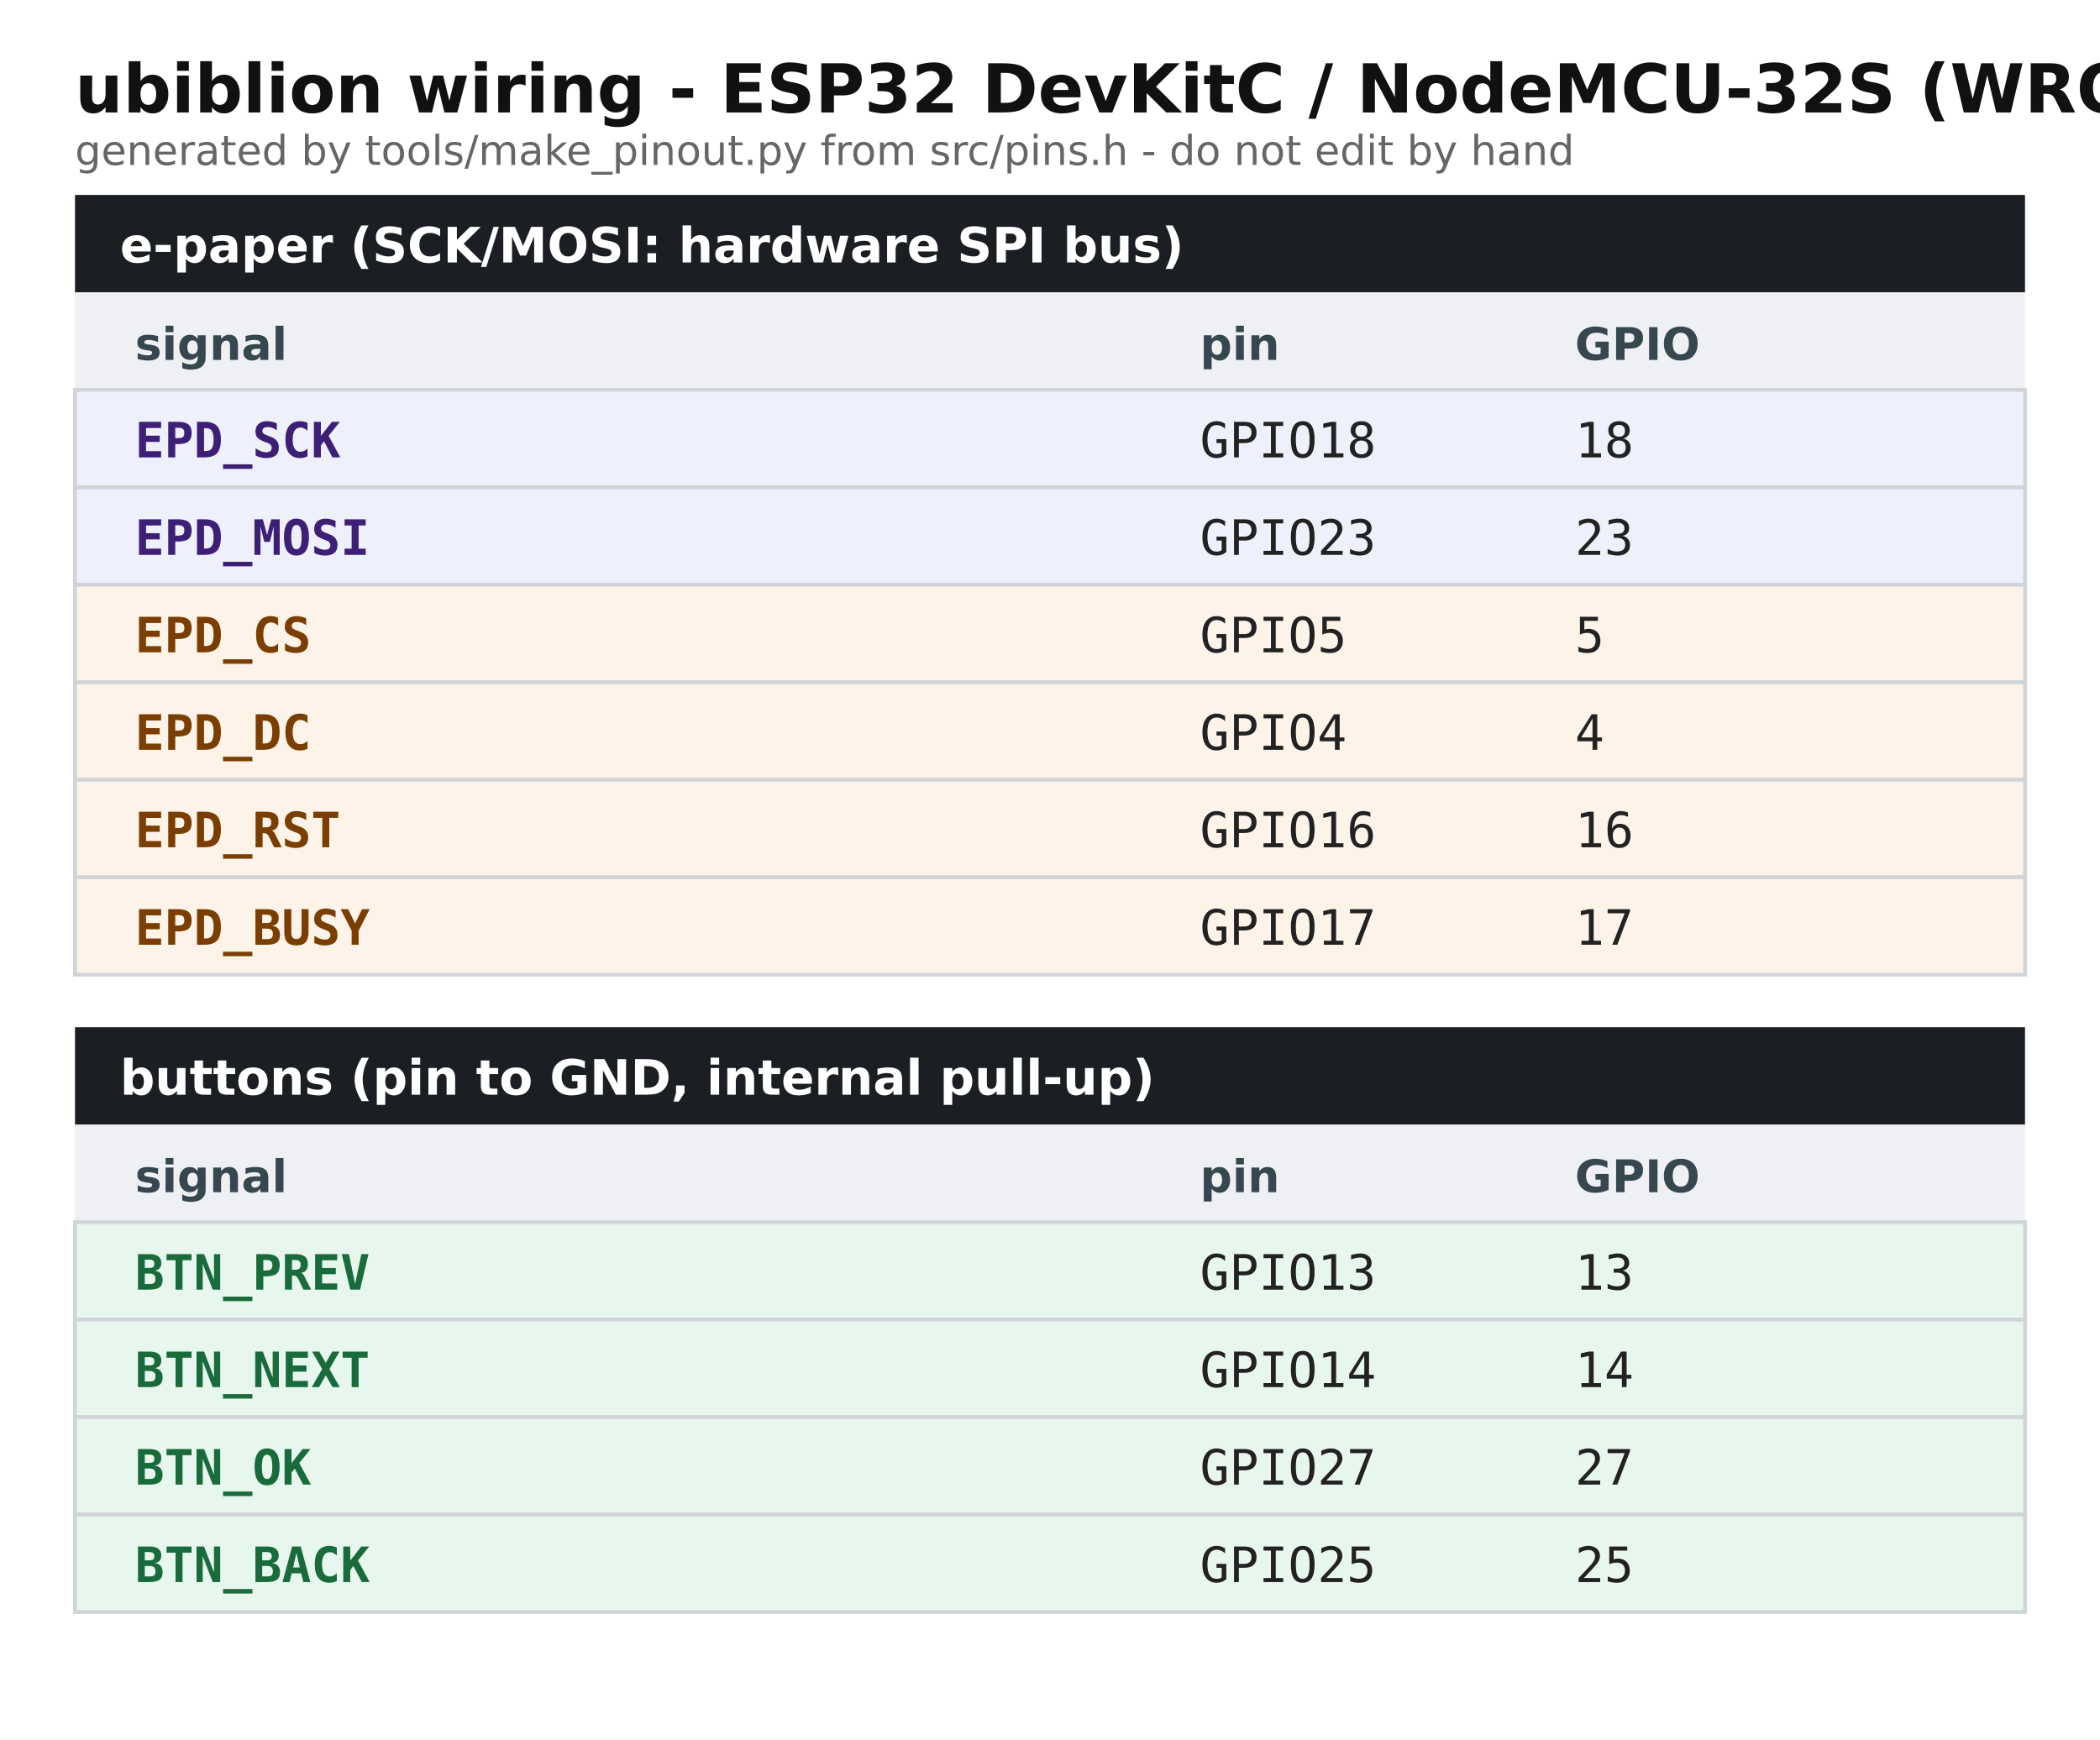
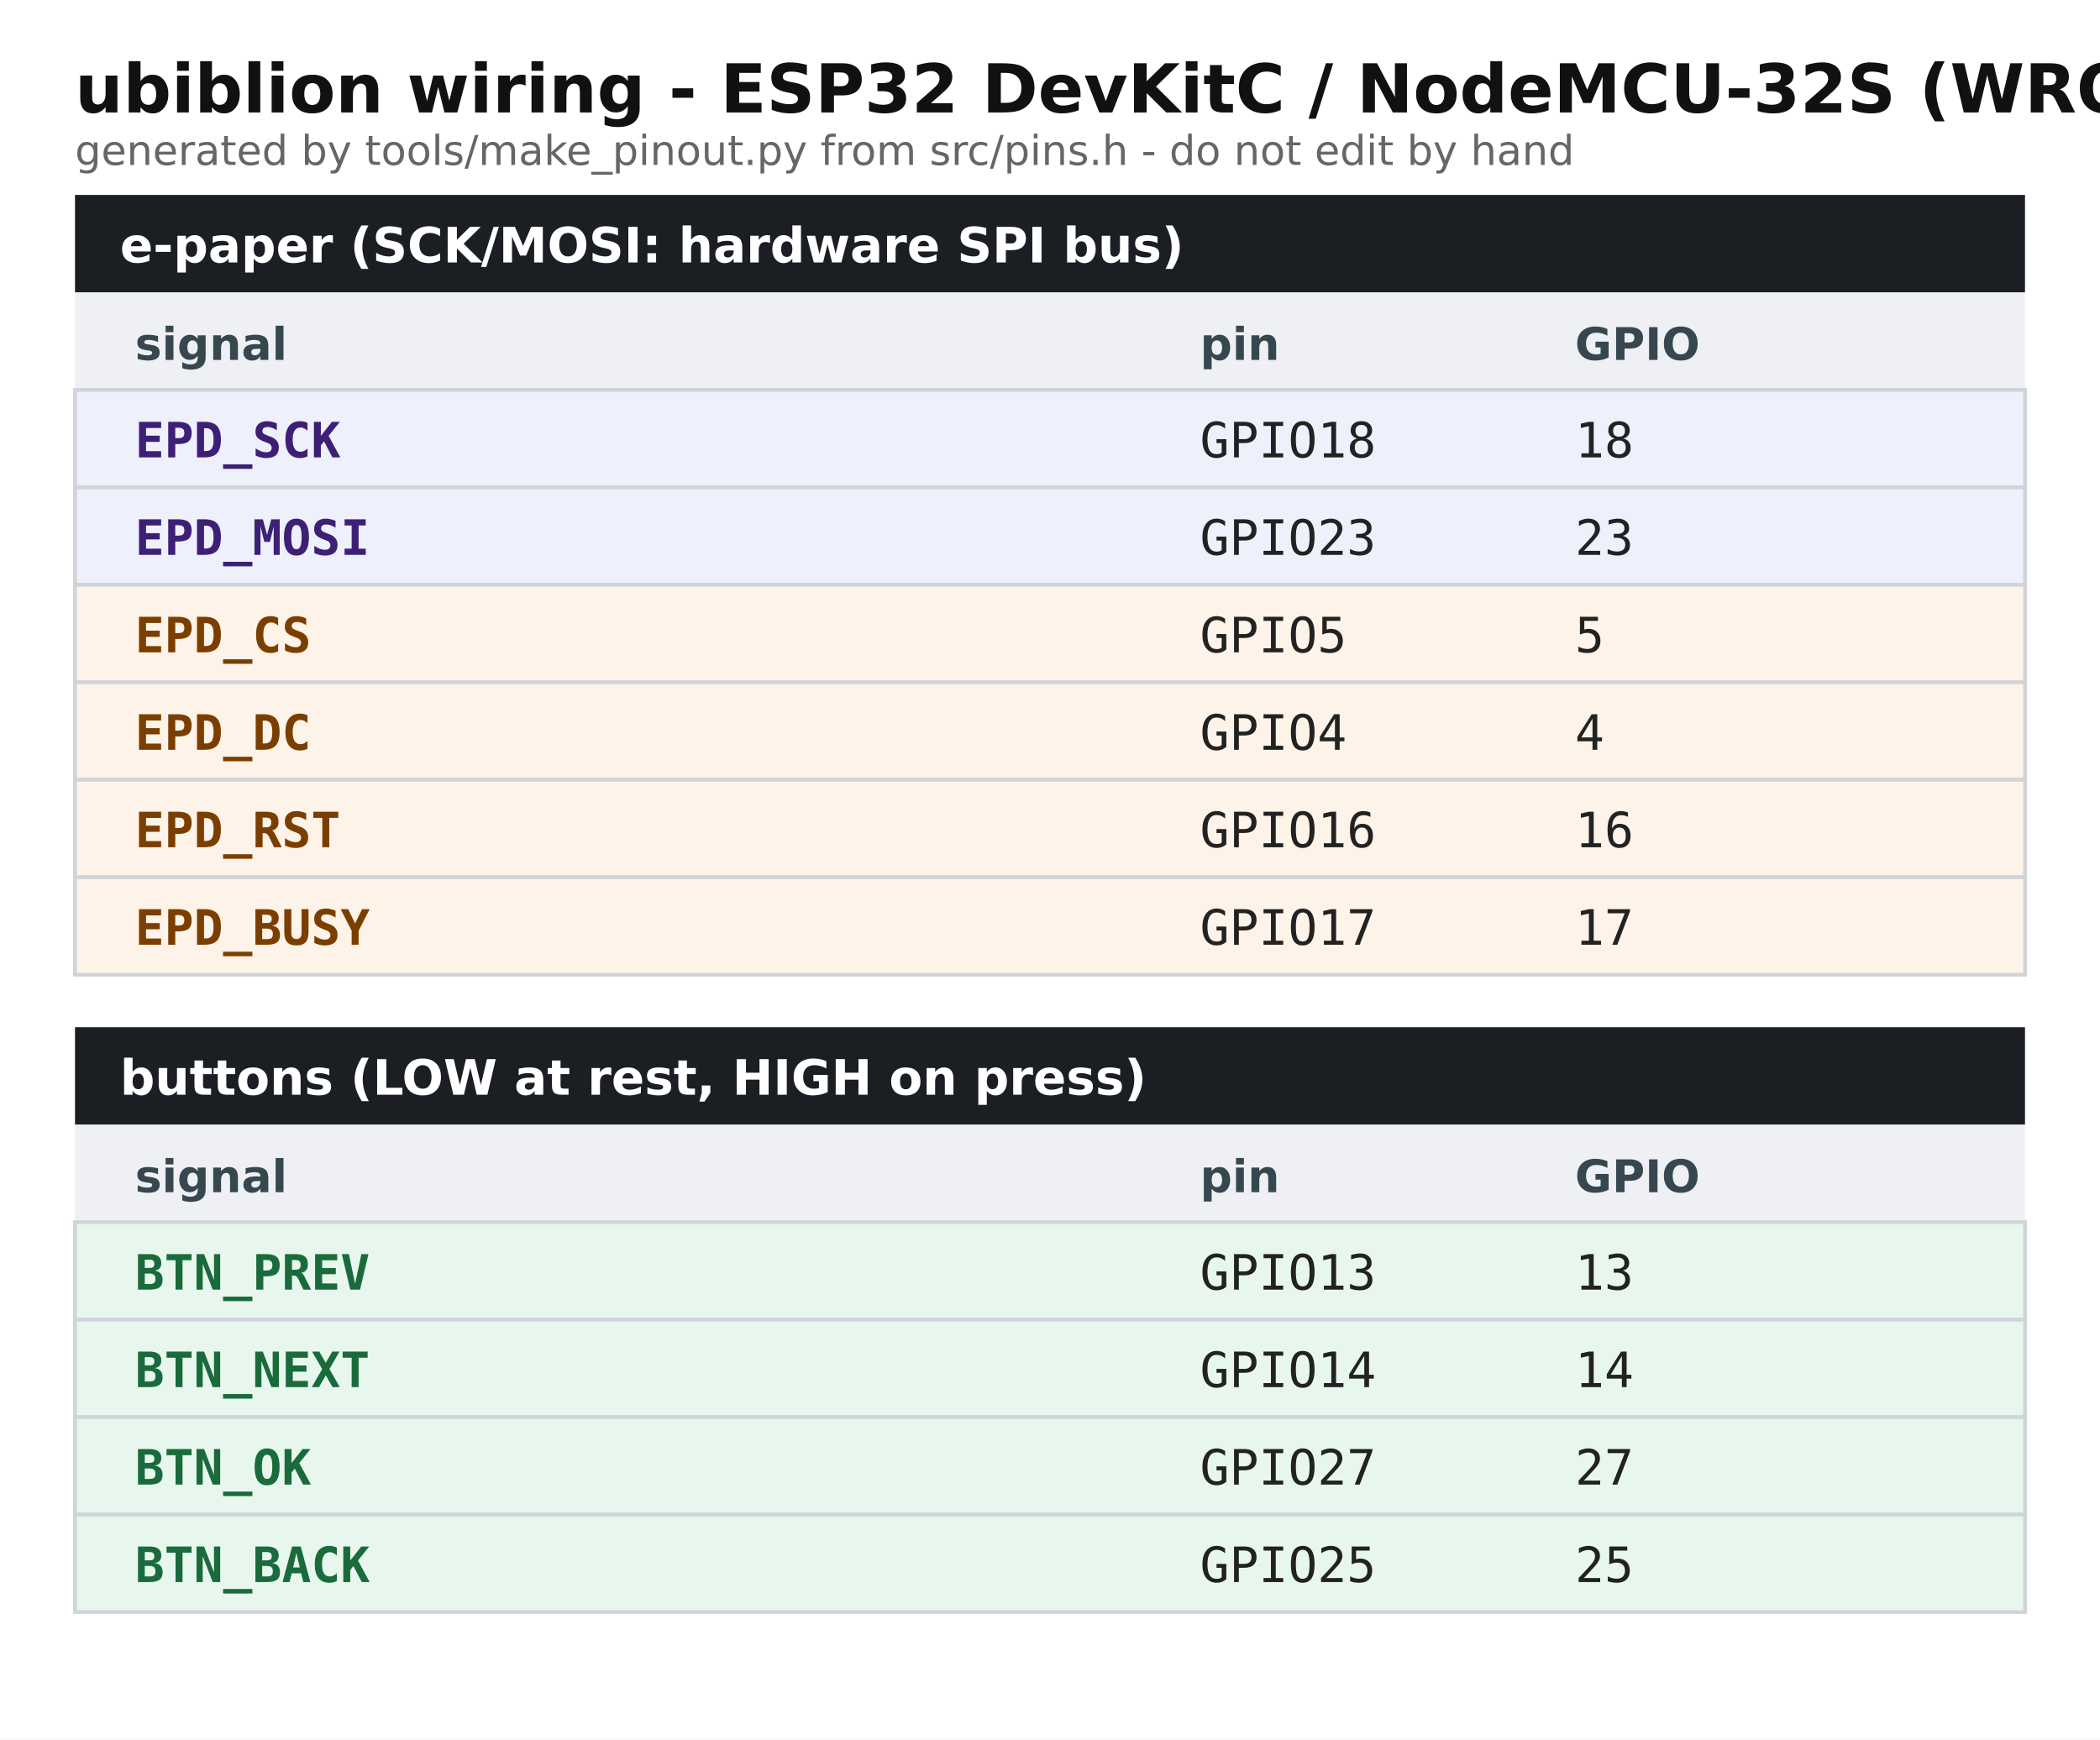
<svg xmlns="http://www.w3.org/2000/svg" width="560" height="464" viewBox="0 0 560 464">
  <rect width="560" height="464" fill="white" />
  <text x="20" y="30" font-family="DejaVu Sans, Arial, sans-serif" font-size="18" font-weight="bold" fill="#111111">ubiblion wiring - ESP32 DevKitC / NodeMCU-32S (WROOM-32)</text>
  <text x="20" y="44" font-family="DejaVu Sans, Arial, sans-serif" font-size="11" fill="#666666">generated by tools/make_pinout.py from src/pins.h - do not edit by hand</text>
  <rect x="20" y="52" width="520" height="26" fill="#1b1f24" />
  <text x="32" y="70" font-family="DejaVu Sans, Arial, sans-serif" font-size="13" font-weight="bold" fill="#ffffff">e-paper (SCK/MOSI: hardware SPI bus)</text>
  <rect x="20" y="78" width="520" height="26" fill="#eef0f3" />
  <text x="36" y="96" font-family="DejaVu Sans, Arial, sans-serif" font-size="12" font-weight="bold" fill="#37474f">signal</text>
  <text x="320" y="96" font-family="DejaVu Sans, Arial, sans-serif" font-size="12" font-weight="bold" fill="#37474f">pin</text>
  <text x="420" y="96" font-family="DejaVu Sans, Arial, sans-serif" font-size="12" font-weight="bold" fill="#37474f">GPIO</text>
  <rect x="20" y="104" width="520" height="26" fill="#eef0fb" stroke="#d0d4d8" stroke-width="1" />
  <text x="36" y="122" font-family="DejaVu Sans Mono, Consolas, monospace" font-size="13" font-weight="bold" fill="#3d2075">EPD_SCK</text>
  <text x="320" y="122" font-family="DejaVu Sans Mono, Consolas, monospace" font-size="13" fill="#222222">GPIO18</text>
  <text x="420" y="122" font-family="DejaVu Sans Mono, Consolas, monospace" font-size="13" fill="#222222">18</text>
  <rect x="20" y="130" width="520" height="26" fill="#eef0fb" stroke="#d0d4d8" stroke-width="1" />
  <text x="36" y="148" font-family="DejaVu Sans Mono, Consolas, monospace" font-size="13" font-weight="bold" fill="#3d2075">EPD_MOSI</text>
  <text x="320" y="148" font-family="DejaVu Sans Mono, Consolas, monospace" font-size="13" fill="#222222">GPIO23</text>
  <text x="420" y="148" font-family="DejaVu Sans Mono, Consolas, monospace" font-size="13" fill="#222222">23</text>
  <rect x="20" y="156" width="520" height="26" fill="#fdf3e8" stroke="#d0d4d8" stroke-width="1" />
  <text x="36" y="174" font-family="DejaVu Sans Mono, Consolas, monospace" font-size="13" font-weight="bold" fill="#7a3f00">EPD_CS</text>
  <text x="320" y="174" font-family="DejaVu Sans Mono, Consolas, monospace" font-size="13" fill="#222222">GPIO5</text>
  <text x="420" y="174" font-family="DejaVu Sans Mono, Consolas, monospace" font-size="13" fill="#222222">5</text>
  <rect x="20" y="182" width="520" height="26" fill="#fdf3e8" stroke="#d0d4d8" stroke-width="1" />
  <text x="36" y="200" font-family="DejaVu Sans Mono, Consolas, monospace" font-size="13" font-weight="bold" fill="#7a3f00">EPD_DC</text>
  <text x="320" y="200" font-family="DejaVu Sans Mono, Consolas, monospace" font-size="13" fill="#222222">GPIO4</text>
  <text x="420" y="200" font-family="DejaVu Sans Mono, Consolas, monospace" font-size="13" fill="#222222">4</text>
  <rect x="20" y="208" width="520" height="26" fill="#fdf3e8" stroke="#d0d4d8" stroke-width="1" />
  <text x="36" y="226" font-family="DejaVu Sans Mono, Consolas, monospace" font-size="13" font-weight="bold" fill="#7a3f00">EPD_RST</text>
  <text x="320" y="226" font-family="DejaVu Sans Mono, Consolas, monospace" font-size="13" fill="#222222">GPIO16</text>
  <text x="420" y="226" font-family="DejaVu Sans Mono, Consolas, monospace" font-size="13" fill="#222222">16</text>
  <rect x="20" y="234" width="520" height="26" fill="#fdf3e8" stroke="#d0d4d8" stroke-width="1" />
  <text x="36" y="252" font-family="DejaVu Sans Mono, Consolas, monospace" font-size="13" font-weight="bold" fill="#7a3f00">EPD_BUSY</text>
  <text x="320" y="252" font-family="DejaVu Sans Mono, Consolas, monospace" font-size="13" fill="#222222">GPIO17</text>
  <text x="420" y="252" font-family="DejaVu Sans Mono, Consolas, monospace" font-size="13" fill="#222222">17</text>
  <rect x="20" y="274" width="520" height="26" fill="#1b1f24" />
-   <text x="32" y="292" font-family="DejaVu Sans, Arial, sans-serif" font-size="13" font-weight="bold" fill="#ffffff">buttons (pin to GND, internal pull-up)</text>
+   <text x="32" y="292" font-family="DejaVu Sans, Arial, sans-serif" font-size="13" font-weight="bold" fill="#ffffff">buttons (LOW at rest, HIGH on press)</text>
  <rect x="20" y="300" width="520" height="26" fill="#eef0f3" />
  <text x="36" y="318" font-family="DejaVu Sans, Arial, sans-serif" font-size="12" font-weight="bold" fill="#37474f">signal</text>
  <text x="320" y="318" font-family="DejaVu Sans, Arial, sans-serif" font-size="12" font-weight="bold" fill="#37474f">pin</text>
  <text x="420" y="318" font-family="DejaVu Sans, Arial, sans-serif" font-size="12" font-weight="bold" fill="#37474f">GPIO</text>
  <rect x="20" y="326" width="520" height="26" fill="#e8f7ee" stroke="#d0d4d8" stroke-width="1" />
  <text x="36" y="344" font-family="DejaVu Sans Mono, Consolas, monospace" font-size="13" font-weight="bold" fill="#1a6b3c">BTN_PREV</text>
  <text x="320" y="344" font-family="DejaVu Sans Mono, Consolas, monospace" font-size="13" fill="#222222">GPIO13</text>
  <text x="420" y="344" font-family="DejaVu Sans Mono, Consolas, monospace" font-size="13" fill="#222222">13</text>
  <rect x="20" y="352" width="520" height="26" fill="#e8f7ee" stroke="#d0d4d8" stroke-width="1" />
  <text x="36" y="370" font-family="DejaVu Sans Mono, Consolas, monospace" font-size="13" font-weight="bold" fill="#1a6b3c">BTN_NEXT</text>
  <text x="320" y="370" font-family="DejaVu Sans Mono, Consolas, monospace" font-size="13" fill="#222222">GPIO14</text>
  <text x="420" y="370" font-family="DejaVu Sans Mono, Consolas, monospace" font-size="13" fill="#222222">14</text>
  <rect x="20" y="378" width="520" height="26" fill="#e8f7ee" stroke="#d0d4d8" stroke-width="1" />
  <text x="36" y="396" font-family="DejaVu Sans Mono, Consolas, monospace" font-size="13" font-weight="bold" fill="#1a6b3c">BTN_OK</text>
  <text x="320" y="396" font-family="DejaVu Sans Mono, Consolas, monospace" font-size="13" fill="#222222">GPIO27</text>
  <text x="420" y="396" font-family="DejaVu Sans Mono, Consolas, monospace" font-size="13" fill="#222222">27</text>
  <rect x="20" y="404" width="520" height="26" fill="#e8f7ee" stroke="#d0d4d8" stroke-width="1" />
  <text x="36" y="422" font-family="DejaVu Sans Mono, Consolas, monospace" font-size="13" font-weight="bold" fill="#1a6b3c">BTN_BACK</text>
  <text x="320" y="422" font-family="DejaVu Sans Mono, Consolas, monospace" font-size="13" fill="#222222">GPIO25</text>
  <text x="420" y="422" font-family="DejaVu Sans Mono, Consolas, monospace" font-size="13" fill="#222222">25</text>
</svg>
